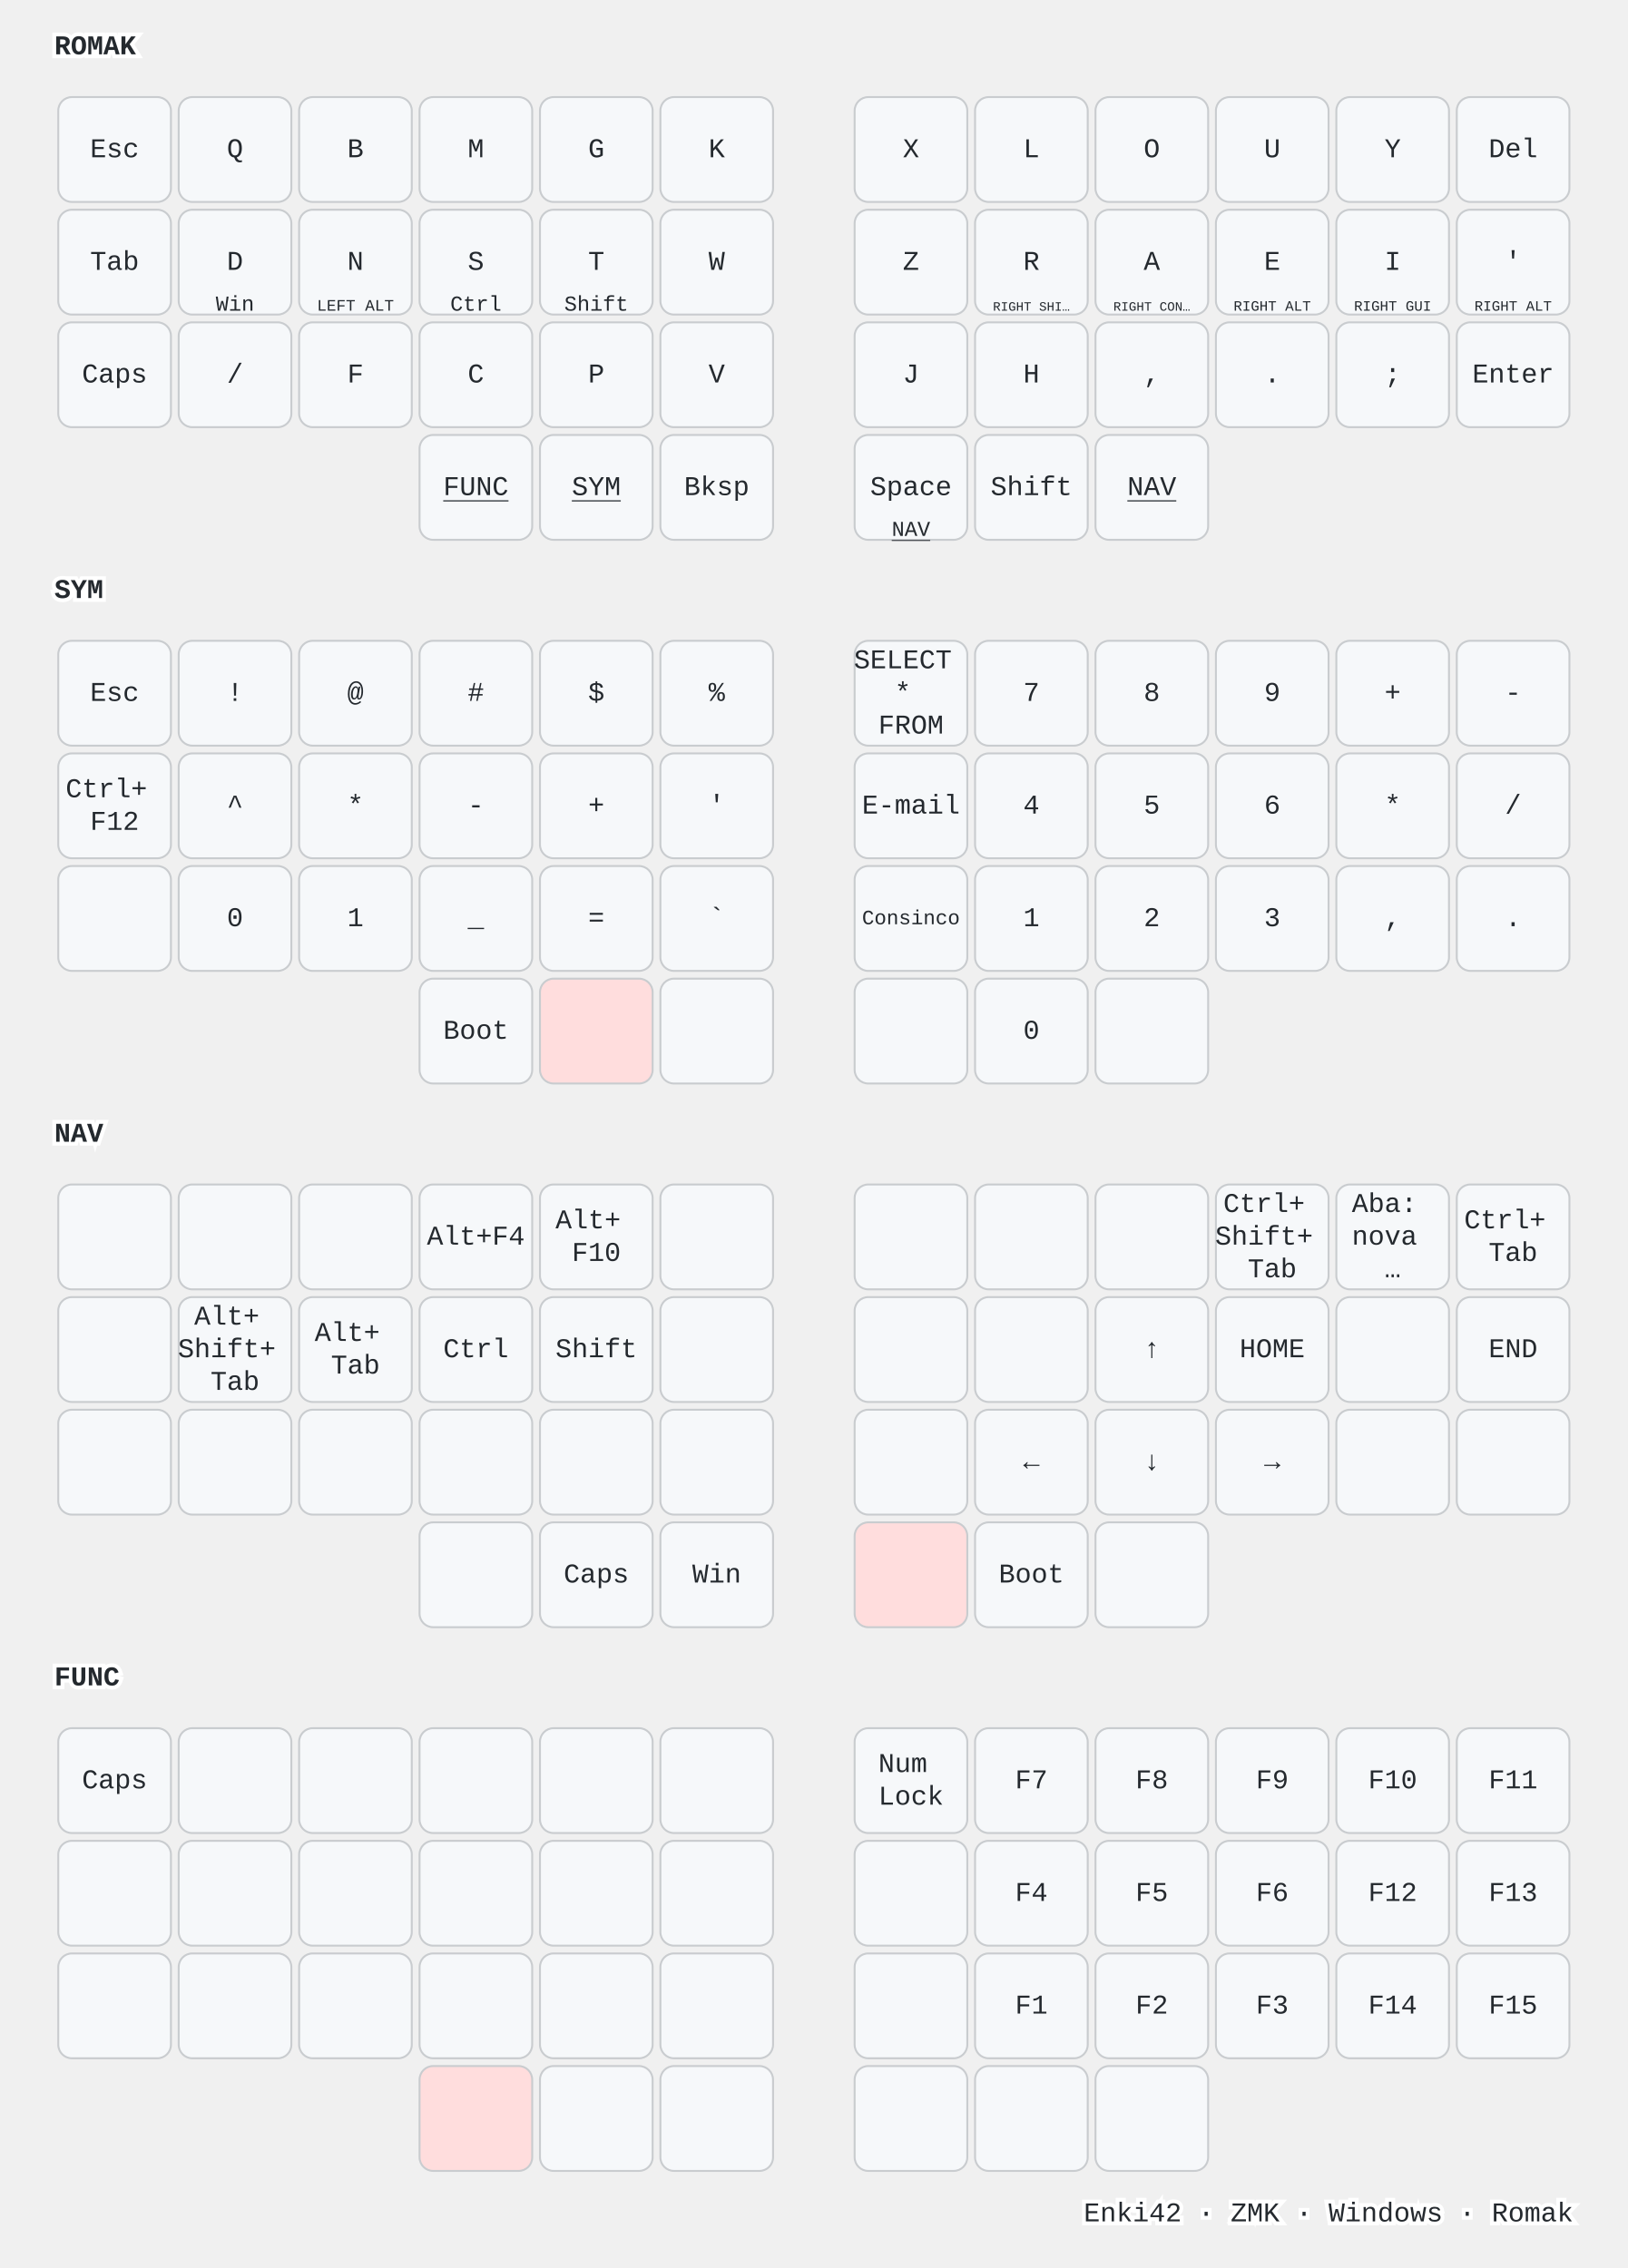
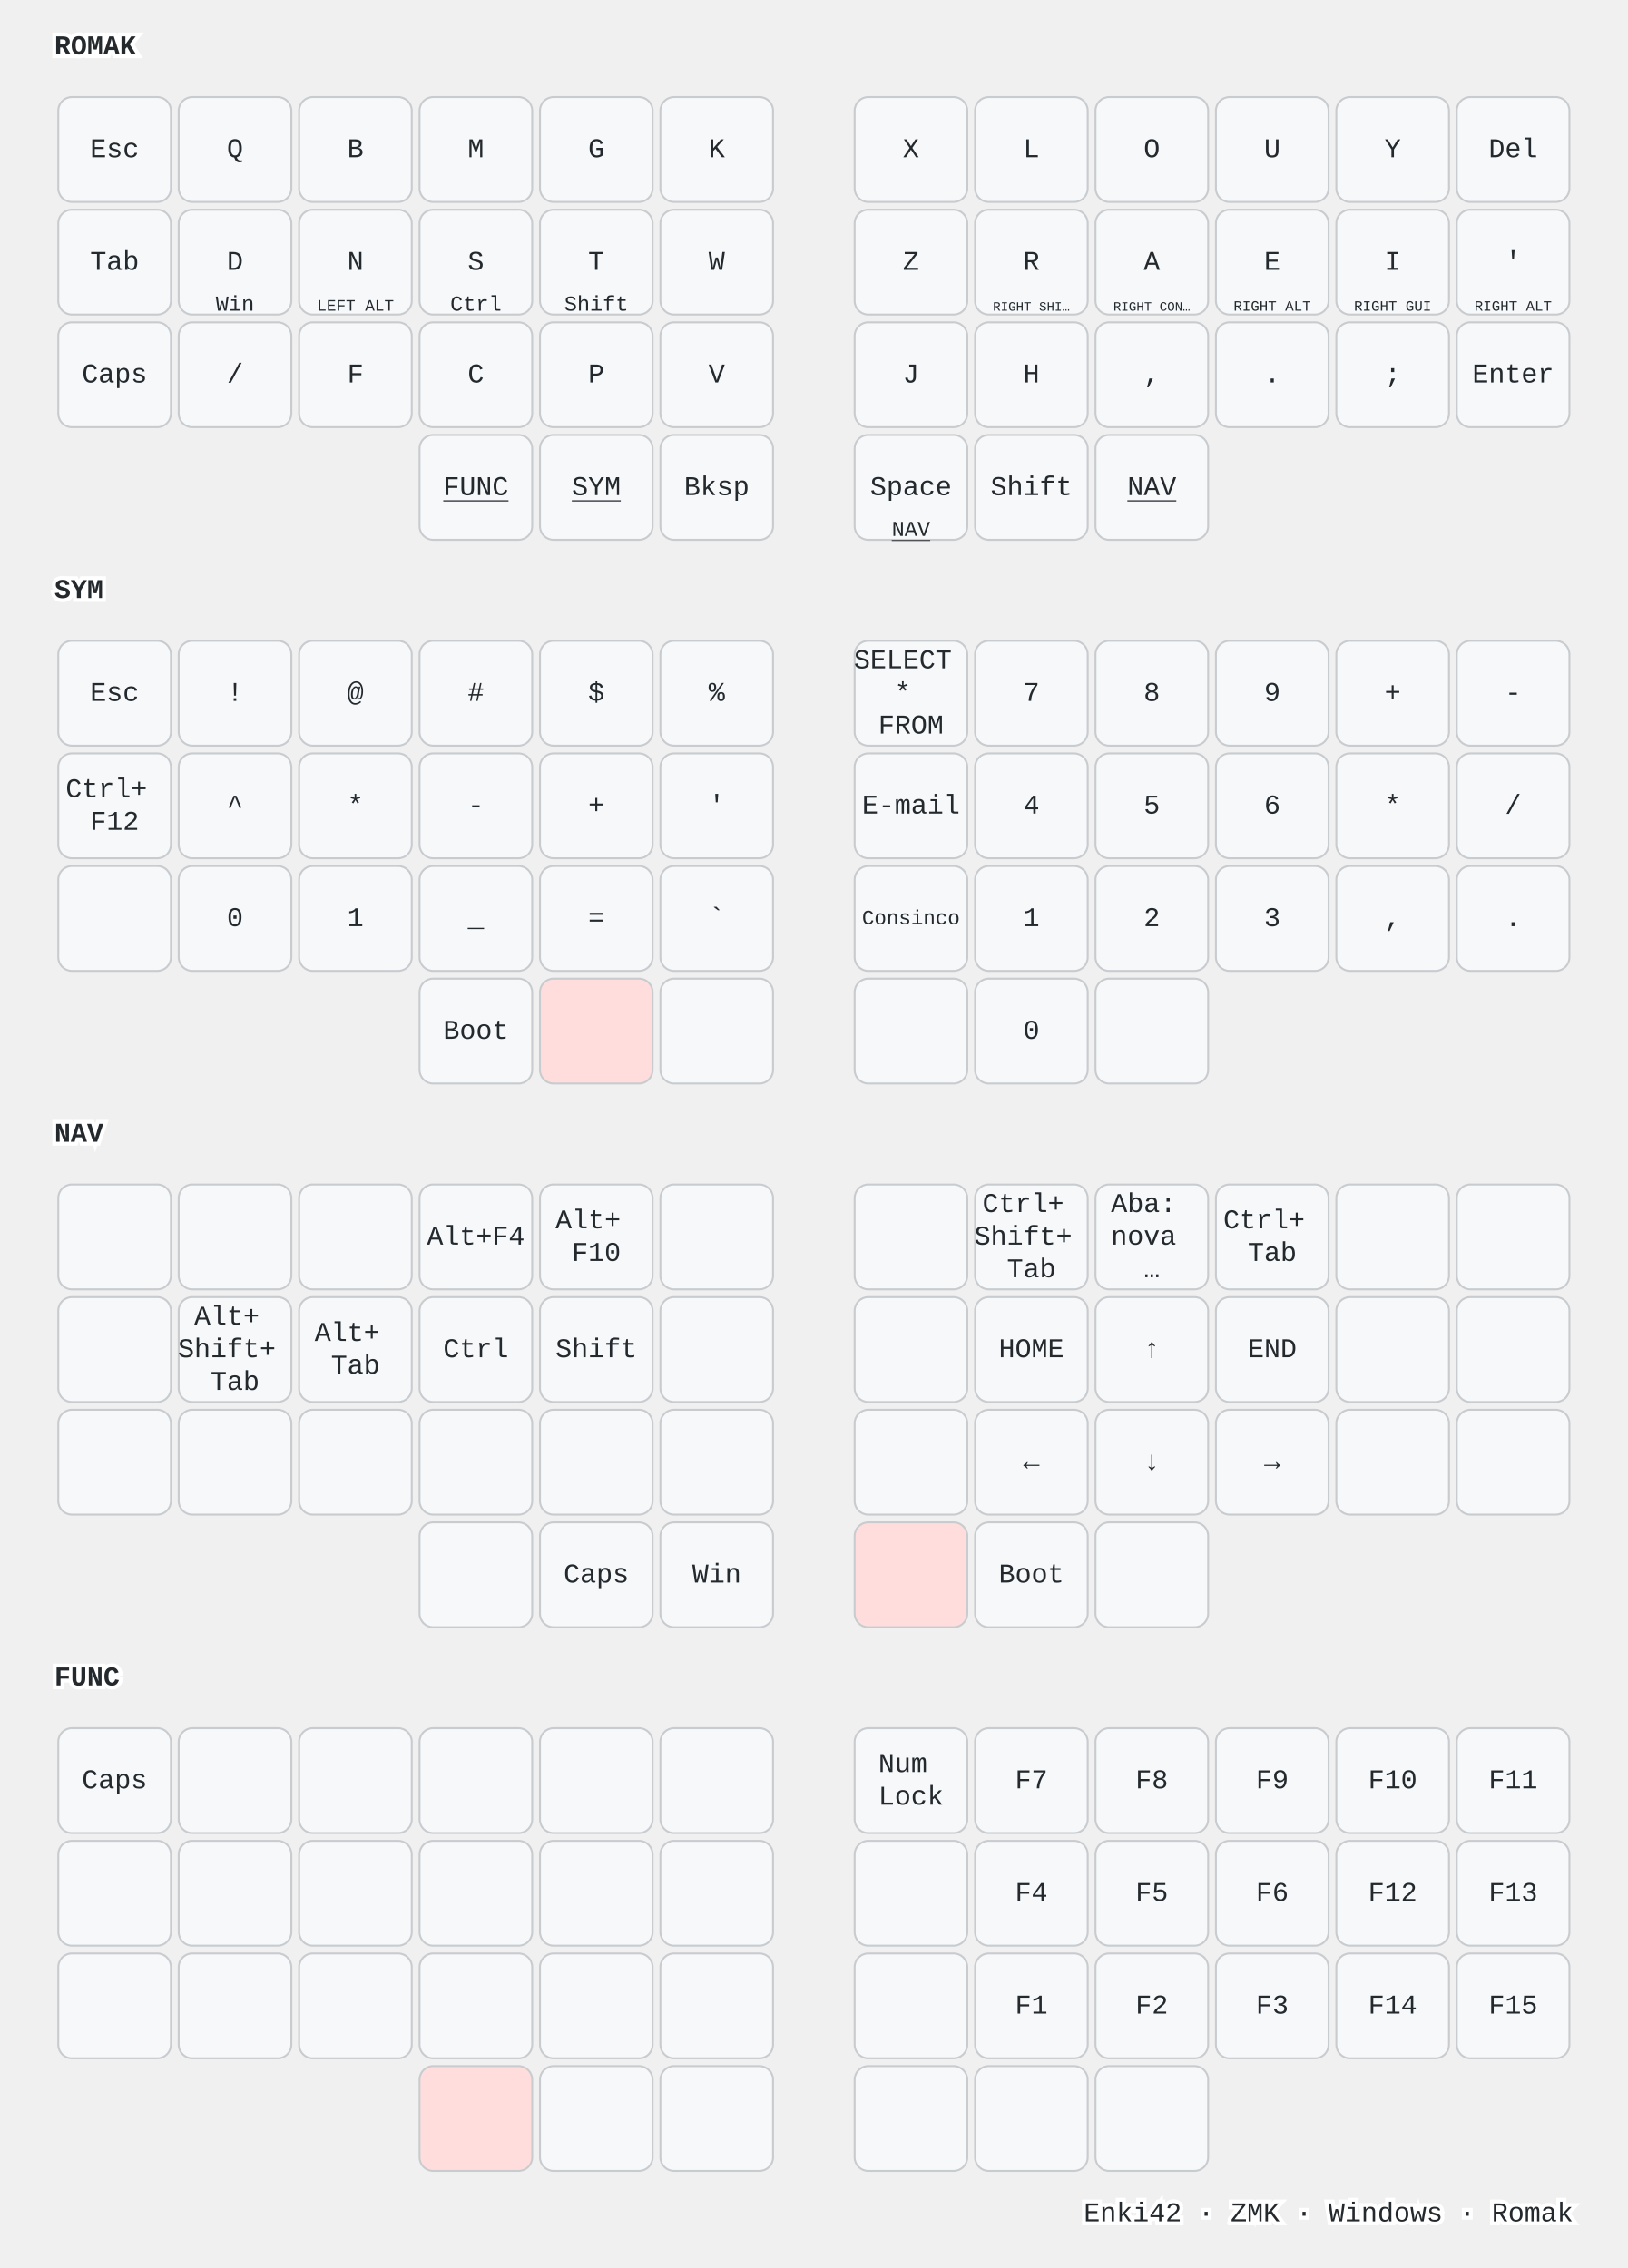
<svg xmlns="http://www.w3.org/2000/svg" width="838" height="1168" viewBox="0 0 838 1168" class="keymap">
  <style>/* inherit to force styles through use tags */
svg path {
    fill: inherit;
}

/* font and background color specifications */
svg.keymap {
    font-family: SFMono-Regular,Consolas,Liberation Mono,Menlo,monospace;
    font-size: 14px;
    font-kerning: normal;
    text-rendering: optimizeLegibility;
    fill: #24292e;
}

/* default key styling */
rect.key {
    fill: #f6f8fa;
}

rect.key, rect.combo {
    stroke: #c9cccf;
    stroke-width: 1;
}

/* default key side styling, only used is draw_key_sides is set */
rect.side {
    filter: brightness(90%);
}

/* color accent for combo boxes */
rect.combo, rect.combo-separate {
    fill: #cdf;
}

/* color accent for held keys */
rect.held, rect.combo.held {
    fill: #fdd;
}

/* color accent for ghost (optional) keys */
rect.ghost, rect.combo.ghost {
    stroke-dasharray: 4, 4;
    stroke-width: 2;
}

text {
    text-anchor: middle;
    dominant-baseline: middle;
}

/* styling for layer labels */
text.label {
    font-weight: bold;
    text-anchor: start;
    stroke: white;
    stroke-width: 4;
    paint-order: stroke;
}

/* styling for optional footer */
text.footer {
    text-anchor: end;
    dominant-baseline: auto;
    stroke: white;
    stroke-width: 4;
    paint-order: stroke;
}

/* styling for combo tap, and key non-tap label text */
text.combo, text.hold, text.shifted, text.left, text.right, text.tl, text.tr, text.bl, text.br {
    font-size: 11px;
}

text.hold, text.bl, text.br {
    text-anchor: middle;
    dominant-baseline: auto;
}

text.shifted, text.tl, text.tr {
    text-anchor: middle;
    dominant-baseline: hanging;
}

text.left, text.tl, text.bl {
    text-anchor: start;
}

text.right, text.tr, text.br {
    text-anchor: end;
}

text.layer-activator {
    text-decoration: underline;
}

/* styling for hold/shifted label text in combo box */
text.combo.hold, text.combo.shifted, text.combo.left, text.combo.right {
    font-size: 8px;
}

/* lighter symbol for transparent keys */
text.trans {
    fill: #7b7e81;
}

/* styling for combo dendrons */
path.combo {
    stroke-width: 1;
    stroke: gray;
    fill: none;
}

/* Start Tabler Icons Cleanup */
/* cannot use height/width with glyphs */
.icon-tabler &gt; path {
    fill: inherit;
    stroke: inherit;
    stroke-width: 2;
}
/* hide tabler's default box */
.icon-tabler &gt; path[stroke="none"][fill="none"] {
    visibility: hidden;
}
/* End Tabler Icons Cleanup */

@media (prefers-color-scheme: dark) {
svg.keymap { fill: #d1d6db; }
rect.key { fill: #3f4750; }
rect.key, rect.combo { stroke: #60666c; }
rect.combo, rect.combo-separate { fill: #1f3d7a; }
rect.held, rect.combo.held { fill: #854747; }
text.label, text.footer { stroke: black; }
text.trans { fill: #7e8184; }
path.combo { stroke: #7f7f7f; }

}</style>
  <g transform="translate(28, 0)" class="layer-ROMAK">
    <text x="0" y="24" class="label" id="ROMAK">ROMAK</text>
    <g transform="translate(0, 48)">
      <g transform="translate(31, 29)" class="key keypos-0">
        <rect rx="7" ry="7" x="-29" y="-27" width="58" height="54" class="key" />
        <text x="0" y="0" class="key tap">Esc</text>
      </g>
      <g transform="translate(93, 29)" class="key keypos-1">
        <rect rx="7" ry="7" x="-29" y="-27" width="58" height="54" class="key" />
        <text x="0" y="0" class="key tap">Q</text>
      </g>
      <g transform="translate(155, 29)" class="key keypos-2">
        <rect rx="7" ry="7" x="-29" y="-27" width="58" height="54" class="key" />
        <text x="0" y="0" class="key tap">B</text>
      </g>
      <g transform="translate(217, 29)" class="key keypos-3">
        <rect rx="7" ry="7" x="-29" y="-27" width="58" height="54" class="key" />
        <text x="0" y="0" class="key tap">M</text>
      </g>
      <g transform="translate(279, 29)" class="key keypos-4">
        <rect rx="7" ry="7" x="-29" y="-27" width="58" height="54" class="key" />
        <text x="0" y="0" class="key tap">G</text>
      </g>
      <g transform="translate(341, 29)" class="key keypos-5">
        <rect rx="7" ry="7" x="-29" y="-27" width="58" height="54" class="key" />
        <text x="0" y="0" class="key tap">K</text>
      </g>
      <g transform="translate(441, 29)" class="key keypos-6">
        <rect rx="7" ry="7" x="-29" y="-27" width="58" height="54" class="key" />
        <text x="0" y="0" class="key tap">X</text>
      </g>
      <g transform="translate(503, 29)" class="key keypos-7">
        <rect rx="7" ry="7" x="-29" y="-27" width="58" height="54" class="key" />
        <text x="0" y="0" class="key tap">L</text>
      </g>
      <g transform="translate(565, 29)" class="key keypos-8">
        <rect rx="7" ry="7" x="-29" y="-27" width="58" height="54" class="key" />
        <text x="0" y="0" class="key tap">O</text>
      </g>
      <g transform="translate(627, 29)" class="key keypos-9">
        <rect rx="7" ry="7" x="-29" y="-27" width="58" height="54" class="key" />
        <text x="0" y="0" class="key tap">U</text>
      </g>
      <g transform="translate(689, 29)" class="key keypos-10">
        <rect rx="7" ry="7" x="-29" y="-27" width="58" height="54" class="key" />
        <text x="0" y="0" class="key tap">Y</text>
      </g>
      <g transform="translate(751, 29)" class="key keypos-11">
        <rect rx="7" ry="7" x="-29" y="-27" width="58" height="54" class="key" />
        <text x="0" y="0" class="key tap">Del</text>
      </g>
      <g transform="translate(31, 87)" class="key keypos-12">
        <rect rx="7" ry="7" x="-29" y="-27" width="58" height="54" class="key" />
        <text x="0" y="0" class="key tap">Tab</text>
      </g>
      <g transform="translate(93, 87)" class="key keypos-13">
        <rect rx="7" ry="7" x="-29" y="-27" width="58" height="54" class="key" />
        <text x="0" y="0" class="key tap">D</text>
        <text x="0" y="25" class="key hold">Win</text>
      </g>
      <g transform="translate(155, 87)" class="key keypos-14">
        <rect rx="7" ry="7" x="-29" y="-27" width="58" height="54" class="key" />
        <text x="0" y="0" class="key tap">N</text>
        <text x="0" y="25" class="key hold">
          <tspan style="font-size: 75%">LEFT ALT</tspan>
        </text>
      </g>
      <g transform="translate(217, 87)" class="key keypos-15">
        <rect rx="7" ry="7" x="-29" y="-27" width="58" height="54" class="key" />
        <text x="0" y="0" class="key tap">S</text>
        <text x="0" y="25" class="key hold">Ctrl</text>
      </g>
      <g transform="translate(279, 87)" class="key keypos-16">
        <rect rx="7" ry="7" x="-29" y="-27" width="58" height="54" class="key" />
        <text x="0" y="0" class="key tap">T</text>
        <text x="0" y="25" class="key hold">Shift</text>
      </g>
      <g transform="translate(341, 87)" class="key keypos-17">
        <rect rx="7" ry="7" x="-29" y="-27" width="58" height="54" class="key" />
        <text x="0" y="0" class="key tap">W</text>
      </g>
      <g transform="translate(441, 87)" class="key keypos-18">
        <rect rx="7" ry="7" x="-29" y="-27" width="58" height="54" class="key" />
        <text x="0" y="0" class="key tap">Z</text>
      </g>
      <g transform="translate(503, 87)" class="key keypos-19">
        <rect rx="7" ry="7" x="-29" y="-27" width="58" height="54" class="key" />
        <text x="0" y="0" class="key tap">R</text>
        <text x="0" y="25" class="key hold">
          <tspan style="font-size: 60%">RIGHT SHI…</tspan>
        </text>
      </g>
      <g transform="translate(565, 87)" class="key keypos-20">
        <rect rx="7" ry="7" x="-29" y="-27" width="58" height="54" class="key" />
        <text x="0" y="0" class="key tap">A</text>
        <text x="0" y="25" class="key hold">
          <tspan style="font-size: 60%">RIGHT CON…</tspan>
        </text>
      </g>
      <g transform="translate(627, 87)" class="key keypos-21">
        <rect rx="7" ry="7" x="-29" y="-27" width="58" height="54" class="key" />
        <text x="0" y="0" class="key tap">E</text>
        <text x="0" y="25" class="key hold">
          <tspan style="font-size: 67%">RIGHT ALT</tspan>
        </text>
      </g>
      <g transform="translate(689, 87)" class="key keypos-22">
        <rect rx="7" ry="7" x="-29" y="-27" width="58" height="54" class="key" />
        <text x="0" y="0" class="key tap">I</text>
        <text x="0" y="25" class="key hold">
          <tspan style="font-size: 67%">RIGHT GUI</tspan>
        </text>
      </g>
      <g transform="translate(751, 87)" class="key keypos-23">
        <rect rx="7" ry="7" x="-29" y="-27" width="58" height="54" class="key" />
        <text x="0" y="0" class="key tap">'</text>
        <text x="0" y="25" class="key hold">
          <tspan style="font-size: 67%">RIGHT ALT</tspan>
        </text>
      </g>
      <g transform="translate(31, 145)" class="key keypos-24">
        <rect rx="7" ry="7" x="-29" y="-27" width="58" height="54" class="key" />
        <text x="0" y="0" class="key tap">Caps</text>
      </g>
      <g transform="translate(93, 145)" class="key keypos-25">
        <rect rx="7" ry="7" x="-29" y="-27" width="58" height="54" class="key" />
        <text x="0" y="0" class="key tap">/</text>
      </g>
      <g transform="translate(155, 145)" class="key keypos-26">
        <rect rx="7" ry="7" x="-29" y="-27" width="58" height="54" class="key" />
        <text x="0" y="0" class="key tap">F</text>
      </g>
      <g transform="translate(217, 145)" class="key keypos-27">
        <rect rx="7" ry="7" x="-29" y="-27" width="58" height="54" class="key" />
        <text x="0" y="0" class="key tap">C</text>
      </g>
      <g transform="translate(279, 145)" class="key keypos-28">
        <rect rx="7" ry="7" x="-29" y="-27" width="58" height="54" class="key" />
        <text x="0" y="0" class="key tap">P</text>
      </g>
      <g transform="translate(341, 145)" class="key keypos-29">
        <rect rx="7" ry="7" x="-29" y="-27" width="58" height="54" class="key" />
        <text x="0" y="0" class="key tap">V</text>
      </g>
      <g transform="translate(441, 145)" class="key keypos-30">
        <rect rx="7" ry="7" x="-29" y="-27" width="58" height="54" class="key" />
        <text x="0" y="0" class="key tap">J</text>
      </g>
      <g transform="translate(503, 145)" class="key keypos-31">
        <rect rx="7" ry="7" x="-29" y="-27" width="58" height="54" class="key" />
        <text x="0" y="0" class="key tap">H</text>
      </g>
      <g transform="translate(565, 145)" class="key keypos-32">
        <rect rx="7" ry="7" x="-29" y="-27" width="58" height="54" class="key" />
        <text x="0" y="0" class="key tap">,</text>
      </g>
      <g transform="translate(627, 145)" class="key keypos-33">
        <rect rx="7" ry="7" x="-29" y="-27" width="58" height="54" class="key" />
        <text x="0" y="0" class="key tap">.</text>
      </g>
      <g transform="translate(689, 145)" class="key keypos-34">
        <rect rx="7" ry="7" x="-29" y="-27" width="58" height="54" class="key" />
        <text x="0" y="0" class="key tap">;</text>
      </g>
      <g transform="translate(751, 145)" class="key keypos-35">
        <rect rx="7" ry="7" x="-29" y="-27" width="58" height="54" class="key" />
        <text x="0" y="0" class="key tap">Enter</text>
      </g>
      <g transform="translate(217, 203)" class="key keypos-36">
        <rect rx="7" ry="7" x="-29" y="-27" width="58" height="54" class="key" />
        <a href="#FUNC">
          <text x="0" y="0" class="key tap layer-activator">FUNC</text>
        </a>
      </g>
      <g transform="translate(279, 203)" class="key keypos-37">
        <rect rx="7" ry="7" x="-29" y="-27" width="58" height="54" class="key" />
        <a href="#SYM">
          <text x="0" y="0" class="key tap layer-activator">SYM</text>
        </a>
      </g>
      <g transform="translate(341, 203)" class="key keypos-38">
        <rect rx="7" ry="7" x="-29" y="-27" width="58" height="54" class="key" />
        <text x="0" y="0" class="key tap">Bksp</text>
      </g>
      <g transform="translate(441, 203)" class="key keypos-39">
        <rect rx="7" ry="7" x="-29" y="-27" width="58" height="54" class="key" />
        <text x="0" y="0" class="key tap">Space</text>
        <a href="#NAV">
          <text x="0" y="25" class="key hold layer-activator">NAV</text>
        </a>
      </g>
      <g transform="translate(503, 203)" class="key keypos-40">
        <rect rx="7" ry="7" x="-29" y="-27" width="58" height="54" class="key" />
        <text x="0" y="0" class="key tap">Shift</text>
      </g>
      <g transform="translate(565, 203)" class="key keypos-41">
        <rect rx="7" ry="7" x="-29" y="-27" width="58" height="54" class="key" />
        <a href="#NAV">
          <text x="0" y="0" class="key tap layer-activator">NAV</text>
        </a>
      </g>
    </g>
  </g>
  <g transform="translate(28, 280)" class="layer-SYM">
    <text x="0" y="24" class="label" id="SYM">SYM</text>
    <g transform="translate(0, 48)">
      <g transform="translate(31, 29)" class="key keypos-0">
        <rect rx="7" ry="7" x="-29" y="-27" width="58" height="54" class="key" />
        <text x="0" y="0" class="key tap">Esc</text>
      </g>
      <g transform="translate(93, 29)" class="key keypos-1">
        <rect rx="7" ry="7" x="-29" y="-27" width="58" height="54" class="key" />
        <text x="0" y="0" class="key tap">!</text>
      </g>
      <g transform="translate(155, 29)" class="key keypos-2">
        <rect rx="7" ry="7" x="-29" y="-27" width="58" height="54" class="key" />
        <text x="0" y="0" class="key tap">@</text>
      </g>
      <g transform="translate(217, 29)" class="key keypos-3">
        <rect rx="7" ry="7" x="-29" y="-27" width="58" height="54" class="key" />
        <text x="0" y="0" class="key tap">#</text>
      </g>
      <g transform="translate(279, 29)" class="key keypos-4">
        <rect rx="7" ry="7" x="-29" y="-27" width="58" height="54" class="key" />
        <text x="0" y="0" class="key tap">$</text>
      </g>
      <g transform="translate(341, 29)" class="key keypos-5">
        <rect rx="7" ry="7" x="-29" y="-27" width="58" height="54" class="key" />
        <text x="0" y="0" class="key tap">%</text>
      </g>
      <g transform="translate(441, 29)" class="key keypos-6">
        <rect rx="7" ry="7" x="-29" y="-27" width="58" height="54" class="key" />
        <text x="0" y="0" class="key tap">
          <tspan x="0" dy="-1.2em">SELECT</tspan>
          <tspan x="0" dy="1.2em">*</tspan>
          <tspan x="0" dy="1.2em">FROM</tspan>
        </text>
      </g>
      <g transform="translate(503, 29)" class="key keypos-7">
        <rect rx="7" ry="7" x="-29" y="-27" width="58" height="54" class="key" />
        <text x="0" y="0" class="key tap">7</text>
      </g>
      <g transform="translate(565, 29)" class="key keypos-8">
        <rect rx="7" ry="7" x="-29" y="-27" width="58" height="54" class="key" />
        <text x="0" y="0" class="key tap">8</text>
      </g>
      <g transform="translate(627, 29)" class="key keypos-9">
        <rect rx="7" ry="7" x="-29" y="-27" width="58" height="54" class="key" />
        <text x="0" y="0" class="key tap">9</text>
      </g>
      <g transform="translate(689, 29)" class="key keypos-10">
        <rect rx="7" ry="7" x="-29" y="-27" width="58" height="54" class="key" />
        <text x="0" y="0" class="key tap">+</text>
      </g>
      <g transform="translate(751, 29)" class="key keypos-11">
        <rect rx="7" ry="7" x="-29" y="-27" width="58" height="54" class="key" />
        <text x="0" y="0" class="key tap">-</text>
      </g>
      <g transform="translate(31, 87)" class="key keypos-12">
        <rect rx="7" ry="7" x="-29" y="-27" width="58" height="54" class="key" />
        <text x="0" y="0" class="key tap">
          <tspan x="0" dy="-0.6em">Ctrl+</tspan>
          <tspan x="0" dy="1.2em">F12</tspan>
        </text>
      </g>
      <g transform="translate(93, 87)" class="key keypos-13">
        <rect rx="7" ry="7" x="-29" y="-27" width="58" height="54" class="key" />
        <text x="0" y="0" class="key tap">^</text>
      </g>
      <g transform="translate(155, 87)" class="key keypos-14">
        <rect rx="7" ry="7" x="-29" y="-27" width="58" height="54" class="key" />
        <text x="0" y="0" class="key tap">*</text>
      </g>
      <g transform="translate(217, 87)" class="key keypos-15">
        <rect rx="7" ry="7" x="-29" y="-27" width="58" height="54" class="key" />
        <text x="0" y="0" class="key tap">-</text>
      </g>
      <g transform="translate(279, 87)" class="key keypos-16">
        <rect rx="7" ry="7" x="-29" y="-27" width="58" height="54" class="key" />
        <text x="0" y="0" class="key tap">+</text>
      </g>
      <g transform="translate(341, 87)" class="key keypos-17">
        <rect rx="7" ry="7" x="-29" y="-27" width="58" height="54" class="key" />
        <text x="0" y="0" class="key tap">'</text>
      </g>
      <g transform="translate(441, 87)" class="key keypos-18">
        <rect rx="7" ry="7" x="-29" y="-27" width="58" height="54" class="key" />
        <text x="0" y="0" class="key tap">E-mail</text>
      </g>
      <g transform="translate(503, 87)" class="key keypos-19">
        <rect rx="7" ry="7" x="-29" y="-27" width="58" height="54" class="key" />
        <text x="0" y="0" class="key tap">4</text>
      </g>
      <g transform="translate(565, 87)" class="key keypos-20">
        <rect rx="7" ry="7" x="-29" y="-27" width="58" height="54" class="key" />
        <text x="0" y="0" class="key tap">5</text>
      </g>
      <g transform="translate(627, 87)" class="key keypos-21">
        <rect rx="7" ry="7" x="-29" y="-27" width="58" height="54" class="key" />
        <text x="0" y="0" class="key tap">6</text>
      </g>
      <g transform="translate(689, 87)" class="key keypos-22">
        <rect rx="7" ry="7" x="-29" y="-27" width="58" height="54" class="key" />
        <text x="0" y="0" class="key tap">*</text>
      </g>
      <g transform="translate(751, 87)" class="key keypos-23">
        <rect rx="7" ry="7" x="-29" y="-27" width="58" height="54" class="key" />
        <text x="0" y="0" class="key tap">/</text>
      </g>
      <g transform="translate(31, 145)" class="key trans keypos-24">
        <rect rx="7" ry="7" x="-29" y="-27" width="58" height="54" class="key trans" />
      </g>
      <g transform="translate(93, 145)" class="key keypos-25">
        <rect rx="7" ry="7" x="-29" y="-27" width="58" height="54" class="key" />
        <text x="0" y="0" class="key tap">0</text>
      </g>
      <g transform="translate(155, 145)" class="key keypos-26">
        <rect rx="7" ry="7" x="-29" y="-27" width="58" height="54" class="key" />
        <text x="0" y="0" class="key tap">1</text>
      </g>
      <g transform="translate(217, 145)" class="key keypos-27">
        <rect rx="7" ry="7" x="-29" y="-27" width="58" height="54" class="key" />
        <text x="0" y="0" class="key tap">_</text>
      </g>
      <g transform="translate(279, 145)" class="key keypos-28">
        <rect rx="7" ry="7" x="-29" y="-27" width="58" height="54" class="key" />
        <text x="0" y="0" class="key tap">=</text>
      </g>
      <g transform="translate(341, 145)" class="key keypos-29">
        <rect rx="7" ry="7" x="-29" y="-27" width="58" height="54" class="key" />
        <text x="0" y="0" class="key tap">`</text>
      </g>
      <g transform="translate(441, 145)" class="key keypos-30">
        <rect rx="7" ry="7" x="-29" y="-27" width="58" height="54" class="key" />
        <text x="0" y="0" class="key tap">
          <tspan style="font-size: 75%">Consinco</tspan>
        </text>
      </g>
      <g transform="translate(503, 145)" class="key keypos-31">
        <rect rx="7" ry="7" x="-29" y="-27" width="58" height="54" class="key" />
        <text x="0" y="0" class="key tap">1</text>
      </g>
      <g transform="translate(565, 145)" class="key keypos-32">
        <rect rx="7" ry="7" x="-29" y="-27" width="58" height="54" class="key" />
        <text x="0" y="0" class="key tap">2</text>
      </g>
      <g transform="translate(627, 145)" class="key keypos-33">
        <rect rx="7" ry="7" x="-29" y="-27" width="58" height="54" class="key" />
        <text x="0" y="0" class="key tap">3</text>
      </g>
      <g transform="translate(689, 145)" class="key keypos-34">
        <rect rx="7" ry="7" x="-29" y="-27" width="58" height="54" class="key" />
        <text x="0" y="0" class="key tap">,</text>
      </g>
      <g transform="translate(751, 145)" class="key keypos-35">
        <rect rx="7" ry="7" x="-29" y="-27" width="58" height="54" class="key" />
        <text x="0" y="0" class="key tap">.</text>
      </g>
      <g transform="translate(217, 203)" class="key keypos-36">
        <rect rx="7" ry="7" x="-29" y="-27" width="58" height="54" class="key" />
        <text x="0" y="0" class="key tap">Boot</text>
      </g>
      <g transform="translate(279, 203)" class="key held keypos-37">
        <rect rx="7" ry="7" x="-29" y="-27" width="58" height="54" class="key held" />
      </g>
      <g transform="translate(341, 203)" class="key trans keypos-38">
        <rect rx="7" ry="7" x="-29" y="-27" width="58" height="54" class="key trans" />
      </g>
      <g transform="translate(441, 203)" class="key trans keypos-39">
        <rect rx="7" ry="7" x="-29" y="-27" width="58" height="54" class="key trans" />
      </g>
      <g transform="translate(503, 203)" class="key keypos-40">
        <rect rx="7" ry="7" x="-29" y="-27" width="58" height="54" class="key" />
        <text x="0" y="0" class="key tap">0</text>
      </g>
      <g transform="translate(565, 203)" class="key trans keypos-41">
        <rect rx="7" ry="7" x="-29" y="-27" width="58" height="54" class="key trans" />
      </g>
    </g>
  </g>
  <g transform="translate(28, 560)" class="layer-NAV">
    <text x="0" y="24" class="label" id="NAV">NAV</text>
    <g transform="translate(0, 48)">
      <g transform="translate(31, 29)" class="key trans keypos-0">
        <rect rx="7" ry="7" x="-29" y="-27" width="58" height="54" class="key trans" />
      </g>
      <g transform="translate(93, 29)" class="key trans keypos-1">
        <rect rx="7" ry="7" x="-29" y="-27" width="58" height="54" class="key trans" />
      </g>
      <g transform="translate(155, 29)" class="key trans keypos-2">
        <rect rx="7" ry="7" x="-29" y="-27" width="58" height="54" class="key trans" />
      </g>
      <g transform="translate(217, 29)" class="key keypos-3">
        <rect rx="7" ry="7" x="-29" y="-27" width="58" height="54" class="key" />
        <text x="0" y="0" class="key tap">Alt+F4</text>
      </g>
      <g transform="translate(279, 29)" class="key keypos-4">
        <rect rx="7" ry="7" x="-29" y="-27" width="58" height="54" class="key" />
        <text x="0" y="0" class="key tap">
          <tspan x="0" dy="-0.6em">Alt+</tspan>
          <tspan x="0" dy="1.2em">F10</tspan>
        </text>
      </g>
      <g transform="translate(341, 29)" class="key trans keypos-5">
        <rect rx="7" ry="7" x="-29" y="-27" width="58" height="54" class="key trans" />
      </g>
      <g transform="translate(441, 29)" class="key trans keypos-6">
        <rect rx="7" ry="7" x="-29" y="-27" width="58" height="54" class="key trans" />
      </g>
-       <g transform="translate(503, 29)" class="key trans keypos-7">
-         <rect rx="7" ry="7" x="-29" y="-27" width="58" height="54" class="key trans" />
-       </g>
-       <g transform="translate(565, 29)" class="key trans keypos-8">
-         <rect rx="7" ry="7" x="-29" y="-27" width="58" height="54" class="key trans" />
-       </g>
-       <g transform="translate(627, 29)" class="key keypos-9">
+       <g transform="translate(503, 29)" class="key keypos-7">
        <rect rx="7" ry="7" x="-29" y="-27" width="58" height="54" class="key" />
        <text x="0" y="0" class="key tap">
          <tspan x="0" dy="-1.2em">Ctrl+</tspan>
          <tspan x="0" dy="1.2em">Shift+</tspan>
          <tspan x="0" dy="1.2em">Tab</tspan>
        </text>
      </g>
-       <g transform="translate(689, 29)" class="key keypos-10">
+       <g transform="translate(565, 29)" class="key keypos-8">
        <rect rx="7" ry="7" x="-29" y="-27" width="58" height="54" class="key" />
        <text x="0" y="0" class="key tap">
          <tspan x="0" dy="-1.2em">Aba:</tspan>
          <tspan x="0" dy="1.2em">nova</tspan>
          <tspan x="0" dy="1.2em">…</tspan>
        </text>
      </g>
-       <g transform="translate(751, 29)" class="key keypos-11">
+       <g transform="translate(627, 29)" class="key keypos-9">
        <rect rx="7" ry="7" x="-29" y="-27" width="58" height="54" class="key" />
        <text x="0" y="0" class="key tap">
          <tspan x="0" dy="-0.6em">Ctrl+</tspan>
          <tspan x="0" dy="1.2em">Tab</tspan>
        </text>
+       </g>
+       <g transform="translate(689, 29)" class="key trans keypos-10">
+         <rect rx="7" ry="7" x="-29" y="-27" width="58" height="54" class="key trans" />
+       </g>
+       <g transform="translate(751, 29)" class="key trans keypos-11">
+         <rect rx="7" ry="7" x="-29" y="-27" width="58" height="54" class="key trans" />
      </g>
      <g transform="translate(31, 87)" class="key trans keypos-12">
        <rect rx="7" ry="7" x="-29" y="-27" width="58" height="54" class="key trans" />
      </g>
      <g transform="translate(93, 87)" class="key keypos-13">
        <rect rx="7" ry="7" x="-29" y="-27" width="58" height="54" class="key" />
        <text x="0" y="0" class="key tap">
          <tspan x="0" dy="-1.2em">Alt+</tspan>
          <tspan x="0" dy="1.2em">Shift+</tspan>
          <tspan x="0" dy="1.2em">Tab</tspan>
        </text>
      </g>
      <g transform="translate(155, 87)" class="key keypos-14">
        <rect rx="7" ry="7" x="-29" y="-27" width="58" height="54" class="key" />
        <text x="0" y="0" class="key tap">
          <tspan x="0" dy="-0.6em">Alt+</tspan>
          <tspan x="0" dy="1.2em">Tab</tspan>
        </text>
      </g>
      <g transform="translate(217, 87)" class="key keypos-15">
        <rect rx="7" ry="7" x="-29" y="-27" width="58" height="54" class="key" />
        <text x="0" y="0" class="key tap">Ctrl</text>
      </g>
      <g transform="translate(279, 87)" class="key keypos-16">
        <rect rx="7" ry="7" x="-29" y="-27" width="58" height="54" class="key" />
        <text x="0" y="0" class="key tap">Shift</text>
      </g>
      <g transform="translate(341, 87)" class="key trans keypos-17">
        <rect rx="7" ry="7" x="-29" y="-27" width="58" height="54" class="key trans" />
      </g>
      <g transform="translate(441, 87)" class="key trans keypos-18">
        <rect rx="7" ry="7" x="-29" y="-27" width="58" height="54" class="key trans" />
      </g>
-       <g transform="translate(503, 87)" class="key trans keypos-19">
-         <rect rx="7" ry="7" x="-29" y="-27" width="58" height="54" class="key trans" />
+       <g transform="translate(503, 87)" class="key keypos-19">
+         <rect rx="7" ry="7" x="-29" y="-27" width="58" height="54" class="key" />
+         <text x="0" y="0" class="key tap">HOME</text>
      </g>
      <g transform="translate(565, 87)" class="key keypos-20">
        <rect rx="7" ry="7" x="-29" y="-27" width="58" height="54" class="key" />
        <text x="0" y="0" class="key tap">↑</text>
      </g>
      <g transform="translate(627, 87)" class="key keypos-21">
        <rect rx="7" ry="7" x="-29" y="-27" width="58" height="54" class="key" />
-         <text x="0" y="0" class="key tap">HOME</text>
+         <text x="0" y="0" class="key tap">END</text>
      </g>
      <g transform="translate(689, 87)" class="key trans keypos-22">
        <rect rx="7" ry="7" x="-29" y="-27" width="58" height="54" class="key trans" />
      </g>
-       <g transform="translate(751, 87)" class="key keypos-23">
-         <rect rx="7" ry="7" x="-29" y="-27" width="58" height="54" class="key" />
-         <text x="0" y="0" class="key tap">END</text>
+       <g transform="translate(751, 87)" class="key trans keypos-23">
+         <rect rx="7" ry="7" x="-29" y="-27" width="58" height="54" class="key trans" />
      </g>
      <g transform="translate(31, 145)" class="key trans keypos-24">
        <rect rx="7" ry="7" x="-29" y="-27" width="58" height="54" class="key trans" />
      </g>
      <g transform="translate(93, 145)" class="key trans keypos-25">
        <rect rx="7" ry="7" x="-29" y="-27" width="58" height="54" class="key trans" />
      </g>
      <g transform="translate(155, 145)" class="key trans keypos-26">
        <rect rx="7" ry="7" x="-29" y="-27" width="58" height="54" class="key trans" />
      </g>
      <g transform="translate(217, 145)" class="key trans keypos-27">
        <rect rx="7" ry="7" x="-29" y="-27" width="58" height="54" class="key trans" />
      </g>
      <g transform="translate(279, 145)" class="key trans keypos-28">
        <rect rx="7" ry="7" x="-29" y="-27" width="58" height="54" class="key trans" />
      </g>
      <g transform="translate(341, 145)" class="key trans keypos-29">
        <rect rx="7" ry="7" x="-29" y="-27" width="58" height="54" class="key trans" />
      </g>
      <g transform="translate(441, 145)" class="key trans keypos-30">
        <rect rx="7" ry="7" x="-29" y="-27" width="58" height="54" class="key trans" />
      </g>
      <g transform="translate(503, 145)" class="key keypos-31">
        <rect rx="7" ry="7" x="-29" y="-27" width="58" height="54" class="key" />
        <text x="0" y="0" class="key tap">←</text>
      </g>
      <g transform="translate(565, 145)" class="key keypos-32">
        <rect rx="7" ry="7" x="-29" y="-27" width="58" height="54" class="key" />
        <text x="0" y="0" class="key tap">↓</text>
      </g>
      <g transform="translate(627, 145)" class="key keypos-33">
        <rect rx="7" ry="7" x="-29" y="-27" width="58" height="54" class="key" />
        <text x="0" y="0" class="key tap">→</text>
      </g>
      <g transform="translate(689, 145)" class="key trans keypos-34">
        <rect rx="7" ry="7" x="-29" y="-27" width="58" height="54" class="key trans" />
      </g>
      <g transform="translate(751, 145)" class="key trans keypos-35">
        <rect rx="7" ry="7" x="-29" y="-27" width="58" height="54" class="key trans" />
      </g>
      <g transform="translate(217, 203)" class="key trans keypos-36">
        <rect rx="7" ry="7" x="-29" y="-27" width="58" height="54" class="key trans" />
      </g>
      <g transform="translate(279, 203)" class="key keypos-37">
        <rect rx="7" ry="7" x="-29" y="-27" width="58" height="54" class="key" />
        <text x="0" y="0" class="key tap">Caps</text>
      </g>
      <g transform="translate(341, 203)" class="key keypos-38">
        <rect rx="7" ry="7" x="-29" y="-27" width="58" height="54" class="key" />
        <text x="0" y="0" class="key tap">Win</text>
      </g>
      <g transform="translate(441, 203)" class="key held keypos-39">
        <rect rx="7" ry="7" x="-29" y="-27" width="58" height="54" class="key held" />
      </g>
      <g transform="translate(503, 203)" class="key keypos-40">
        <rect rx="7" ry="7" x="-29" y="-27" width="58" height="54" class="key" />
        <text x="0" y="0" class="key tap">Boot</text>
      </g>
      <g transform="translate(565, 203)" class="key trans keypos-41">
        <rect rx="7" ry="7" x="-29" y="-27" width="58" height="54" class="key trans" />
      </g>
    </g>
  </g>
  <g transform="translate(28, 840)" class="layer-FUNC">
    <text x="0" y="24" class="label" id="FUNC">FUNC</text>
    <g transform="translate(0, 48)">
      <g transform="translate(31, 29)" class="key keypos-0">
        <rect rx="7" ry="7" x="-29" y="-27" width="58" height="54" class="key" />
        <text x="0" y="0" class="key tap">Caps</text>
      </g>
      <g transform="translate(93, 29)" class="key trans keypos-1">
        <rect rx="7" ry="7" x="-29" y="-27" width="58" height="54" class="key trans" />
      </g>
      <g transform="translate(155, 29)" class="key trans keypos-2">
        <rect rx="7" ry="7" x="-29" y="-27" width="58" height="54" class="key trans" />
      </g>
      <g transform="translate(217, 29)" class="key trans keypos-3">
        <rect rx="7" ry="7" x="-29" y="-27" width="58" height="54" class="key trans" />
      </g>
      <g transform="translate(279, 29)" class="key trans keypos-4">
        <rect rx="7" ry="7" x="-29" y="-27" width="58" height="54" class="key trans" />
      </g>
      <g transform="translate(341, 29)" class="key trans keypos-5">
        <rect rx="7" ry="7" x="-29" y="-27" width="58" height="54" class="key trans" />
      </g>
      <g transform="translate(441, 29)" class="key keypos-6">
        <rect rx="7" ry="7" x="-29" y="-27" width="58" height="54" class="key" />
        <text x="0" y="0" class="key tap">
          <tspan x="0" dy="-0.6em">Num</tspan>
          <tspan x="0" dy="1.2em">Lock</tspan>
        </text>
      </g>
      <g transform="translate(503, 29)" class="key keypos-7">
        <rect rx="7" ry="7" x="-29" y="-27" width="58" height="54" class="key" />
        <text x="0" y="0" class="key tap">F7</text>
      </g>
      <g transform="translate(565, 29)" class="key keypos-8">
        <rect rx="7" ry="7" x="-29" y="-27" width="58" height="54" class="key" />
        <text x="0" y="0" class="key tap">F8</text>
      </g>
      <g transform="translate(627, 29)" class="key keypos-9">
        <rect rx="7" ry="7" x="-29" y="-27" width="58" height="54" class="key" />
        <text x="0" y="0" class="key tap">F9</text>
      </g>
      <g transform="translate(689, 29)" class="key keypos-10">
        <rect rx="7" ry="7" x="-29" y="-27" width="58" height="54" class="key" />
        <text x="0" y="0" class="key tap">F10</text>
      </g>
      <g transform="translate(751, 29)" class="key keypos-11">
        <rect rx="7" ry="7" x="-29" y="-27" width="58" height="54" class="key" />
        <text x="0" y="0" class="key tap">F11</text>
      </g>
      <g transform="translate(31, 87)" class="key trans keypos-12">
        <rect rx="7" ry="7" x="-29" y="-27" width="58" height="54" class="key trans" />
      </g>
      <g transform="translate(93, 87)" class="key trans keypos-13">
        <rect rx="7" ry="7" x="-29" y="-27" width="58" height="54" class="key trans" />
      </g>
      <g transform="translate(155, 87)" class="key trans keypos-14">
        <rect rx="7" ry="7" x="-29" y="-27" width="58" height="54" class="key trans" />
      </g>
      <g transform="translate(217, 87)" class="key trans keypos-15">
        <rect rx="7" ry="7" x="-29" y="-27" width="58" height="54" class="key trans" />
      </g>
      <g transform="translate(279, 87)" class="key trans keypos-16">
        <rect rx="7" ry="7" x="-29" y="-27" width="58" height="54" class="key trans" />
      </g>
      <g transform="translate(341, 87)" class="key trans keypos-17">
        <rect rx="7" ry="7" x="-29" y="-27" width="58" height="54" class="key trans" />
      </g>
      <g transform="translate(441, 87)" class="key trans keypos-18">
        <rect rx="7" ry="7" x="-29" y="-27" width="58" height="54" class="key trans" />
      </g>
      <g transform="translate(503, 87)" class="key keypos-19">
        <rect rx="7" ry="7" x="-29" y="-27" width="58" height="54" class="key" />
        <text x="0" y="0" class="key tap">F4</text>
      </g>
      <g transform="translate(565, 87)" class="key keypos-20">
        <rect rx="7" ry="7" x="-29" y="-27" width="58" height="54" class="key" />
        <text x="0" y="0" class="key tap">F5</text>
      </g>
      <g transform="translate(627, 87)" class="key keypos-21">
        <rect rx="7" ry="7" x="-29" y="-27" width="58" height="54" class="key" />
        <text x="0" y="0" class="key tap">F6</text>
      </g>
      <g transform="translate(689, 87)" class="key keypos-22">
        <rect rx="7" ry="7" x="-29" y="-27" width="58" height="54" class="key" />
        <text x="0" y="0" class="key tap">F12</text>
      </g>
      <g transform="translate(751, 87)" class="key keypos-23">
        <rect rx="7" ry="7" x="-29" y="-27" width="58" height="54" class="key" />
        <text x="0" y="0" class="key tap">F13</text>
      </g>
      <g transform="translate(31, 145)" class="key trans keypos-24">
        <rect rx="7" ry="7" x="-29" y="-27" width="58" height="54" class="key trans" />
      </g>
      <g transform="translate(93, 145)" class="key trans keypos-25">
        <rect rx="7" ry="7" x="-29" y="-27" width="58" height="54" class="key trans" />
      </g>
      <g transform="translate(155, 145)" class="key trans keypos-26">
        <rect rx="7" ry="7" x="-29" y="-27" width="58" height="54" class="key trans" />
      </g>
      <g transform="translate(217, 145)" class="key trans keypos-27">
        <rect rx="7" ry="7" x="-29" y="-27" width="58" height="54" class="key trans" />
      </g>
      <g transform="translate(279, 145)" class="key trans keypos-28">
        <rect rx="7" ry="7" x="-29" y="-27" width="58" height="54" class="key trans" />
      </g>
      <g transform="translate(341, 145)" class="key trans keypos-29">
        <rect rx="7" ry="7" x="-29" y="-27" width="58" height="54" class="key trans" />
      </g>
      <g transform="translate(441, 145)" class="key trans keypos-30">
        <rect rx="7" ry="7" x="-29" y="-27" width="58" height="54" class="key trans" />
      </g>
      <g transform="translate(503, 145)" class="key keypos-31">
        <rect rx="7" ry="7" x="-29" y="-27" width="58" height="54" class="key" />
        <text x="0" y="0" class="key tap">F1</text>
      </g>
      <g transform="translate(565, 145)" class="key keypos-32">
        <rect rx="7" ry="7" x="-29" y="-27" width="58" height="54" class="key" />
        <text x="0" y="0" class="key tap">F2</text>
      </g>
      <g transform="translate(627, 145)" class="key keypos-33">
        <rect rx="7" ry="7" x="-29" y="-27" width="58" height="54" class="key" />
        <text x="0" y="0" class="key tap">F3</text>
      </g>
      <g transform="translate(689, 145)" class="key keypos-34">
        <rect rx="7" ry="7" x="-29" y="-27" width="58" height="54" class="key" />
        <text x="0" y="0" class="key tap">F14</text>
      </g>
      <g transform="translate(751, 145)" class="key keypos-35">
        <rect rx="7" ry="7" x="-29" y="-27" width="58" height="54" class="key" />
        <text x="0" y="0" class="key tap">F15</text>
      </g>
      <g transform="translate(217, 203)" class="key held keypos-36">
        <rect rx="7" ry="7" x="-29" y="-27" width="58" height="54" class="key held" />
      </g>
      <g transform="translate(279, 203)" class="key trans keypos-37">
        <rect rx="7" ry="7" x="-29" y="-27" width="58" height="54" class="key trans" />
      </g>
      <g transform="translate(341, 203)" class="key trans keypos-38">
        <rect rx="7" ry="7" x="-29" y="-27" width="58" height="54" class="key trans" />
      </g>
      <g transform="translate(441, 203)" class="key trans keypos-39">
        <rect rx="7" ry="7" x="-29" y="-27" width="58" height="54" class="key trans" />
      </g>
      <g transform="translate(503, 203)" class="key trans keypos-40">
        <rect rx="7" ry="7" x="-29" y="-27" width="58" height="54" class="key trans" />
      </g>
      <g transform="translate(565, 203)" class="key trans keypos-41">
        <rect rx="7" ry="7" x="-29" y="-27" width="58" height="54" class="key trans" />
      </g>
    </g>
  </g>
  <text x="810.0" y="1144.0" class="footer">Enki42 · ZMK · Windows · Romak</text>
</svg>
